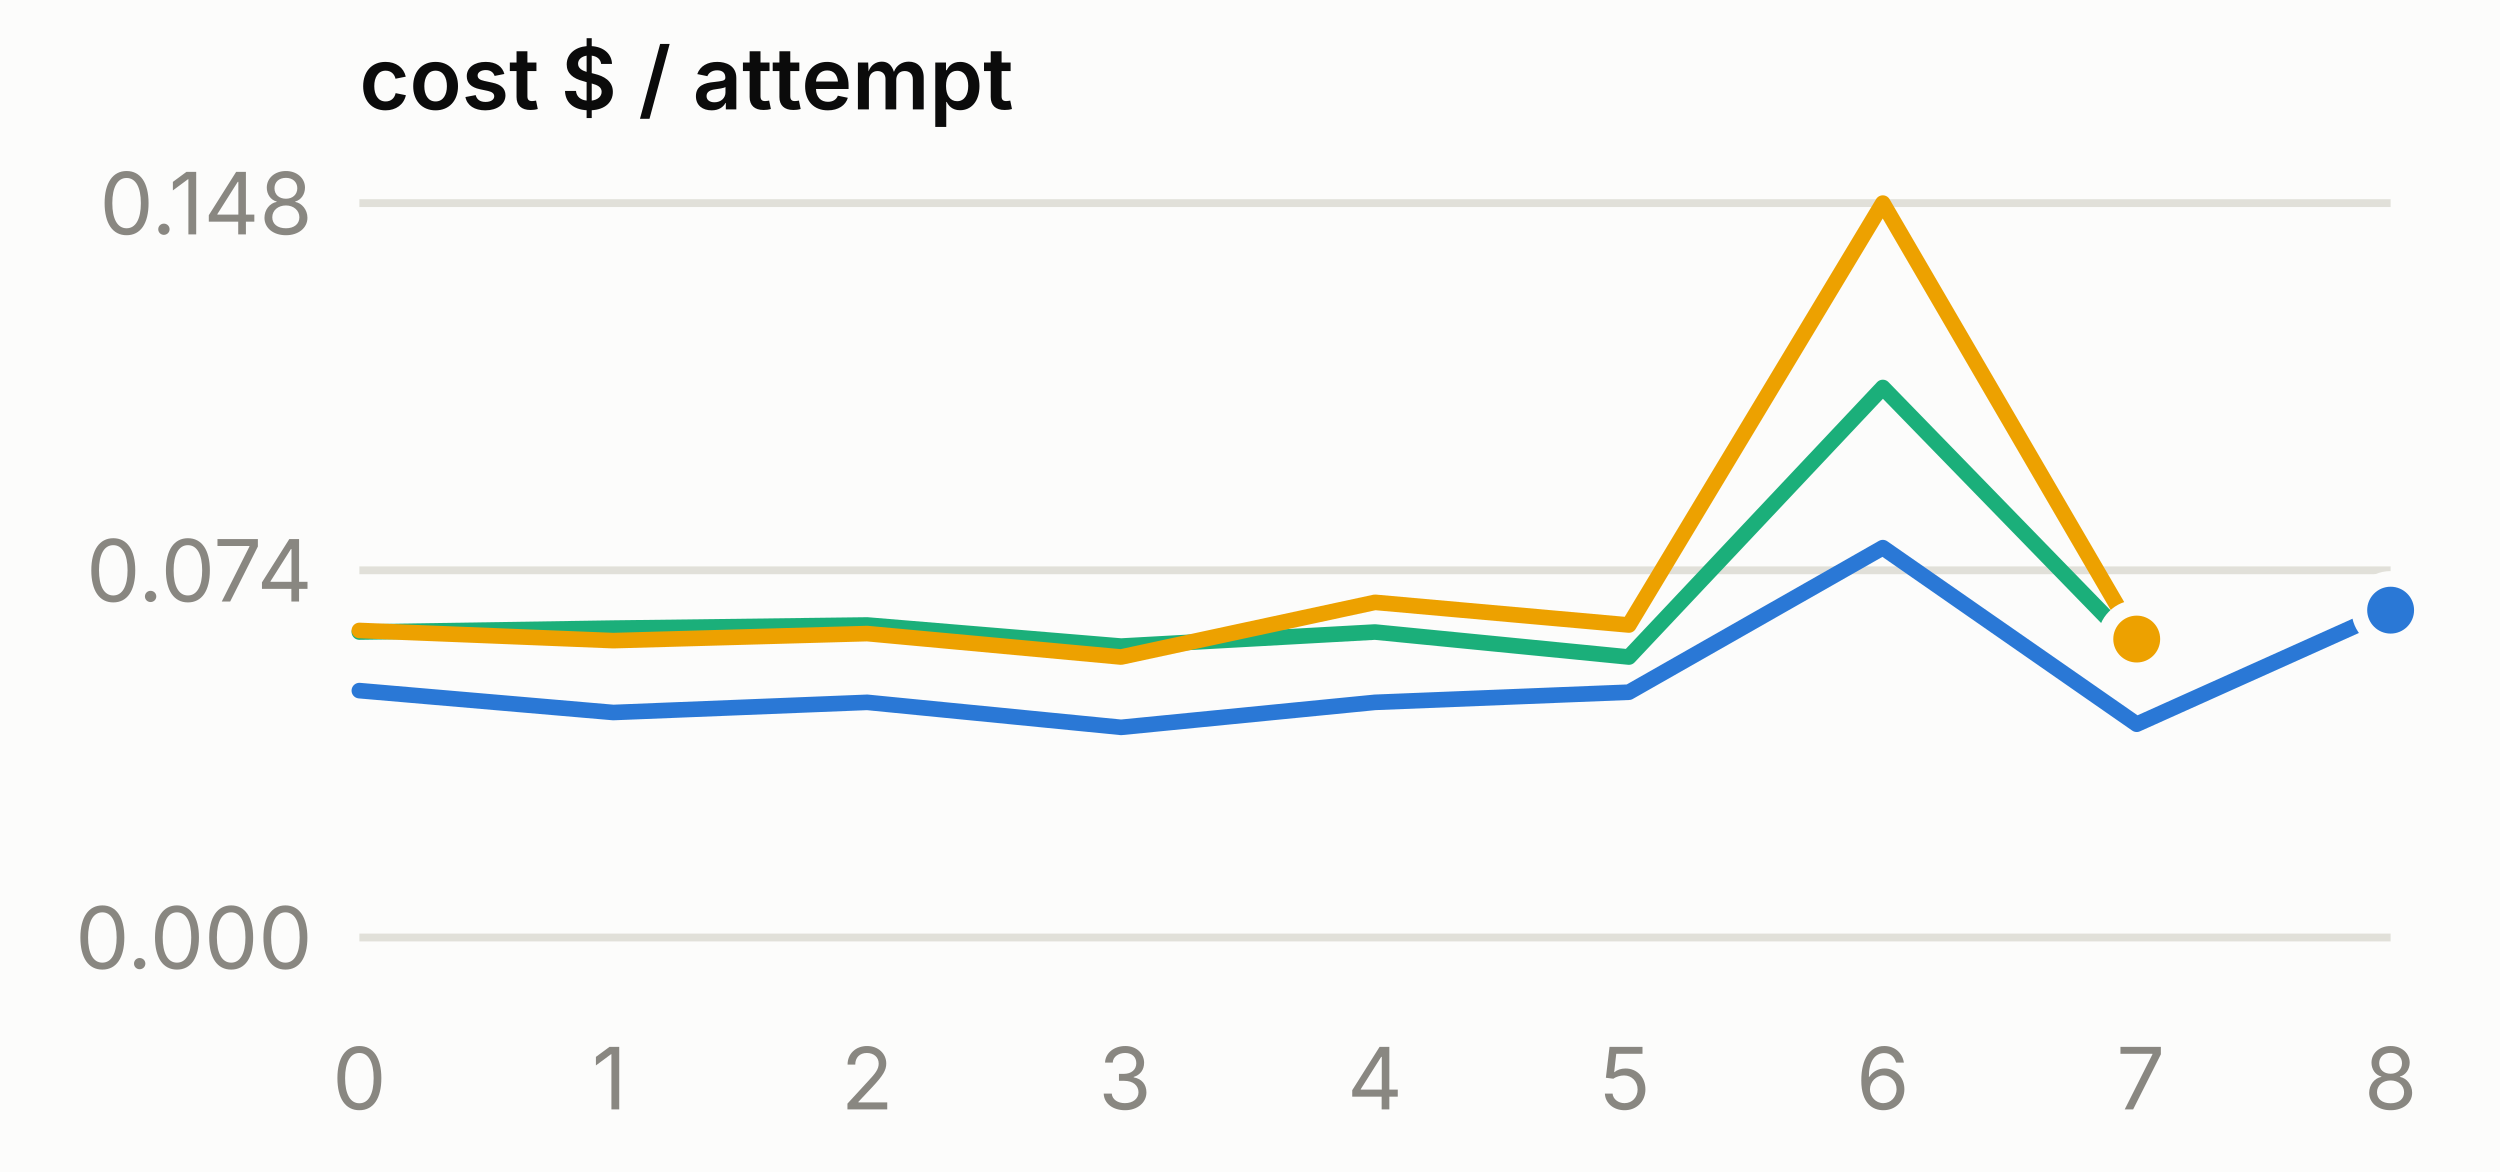
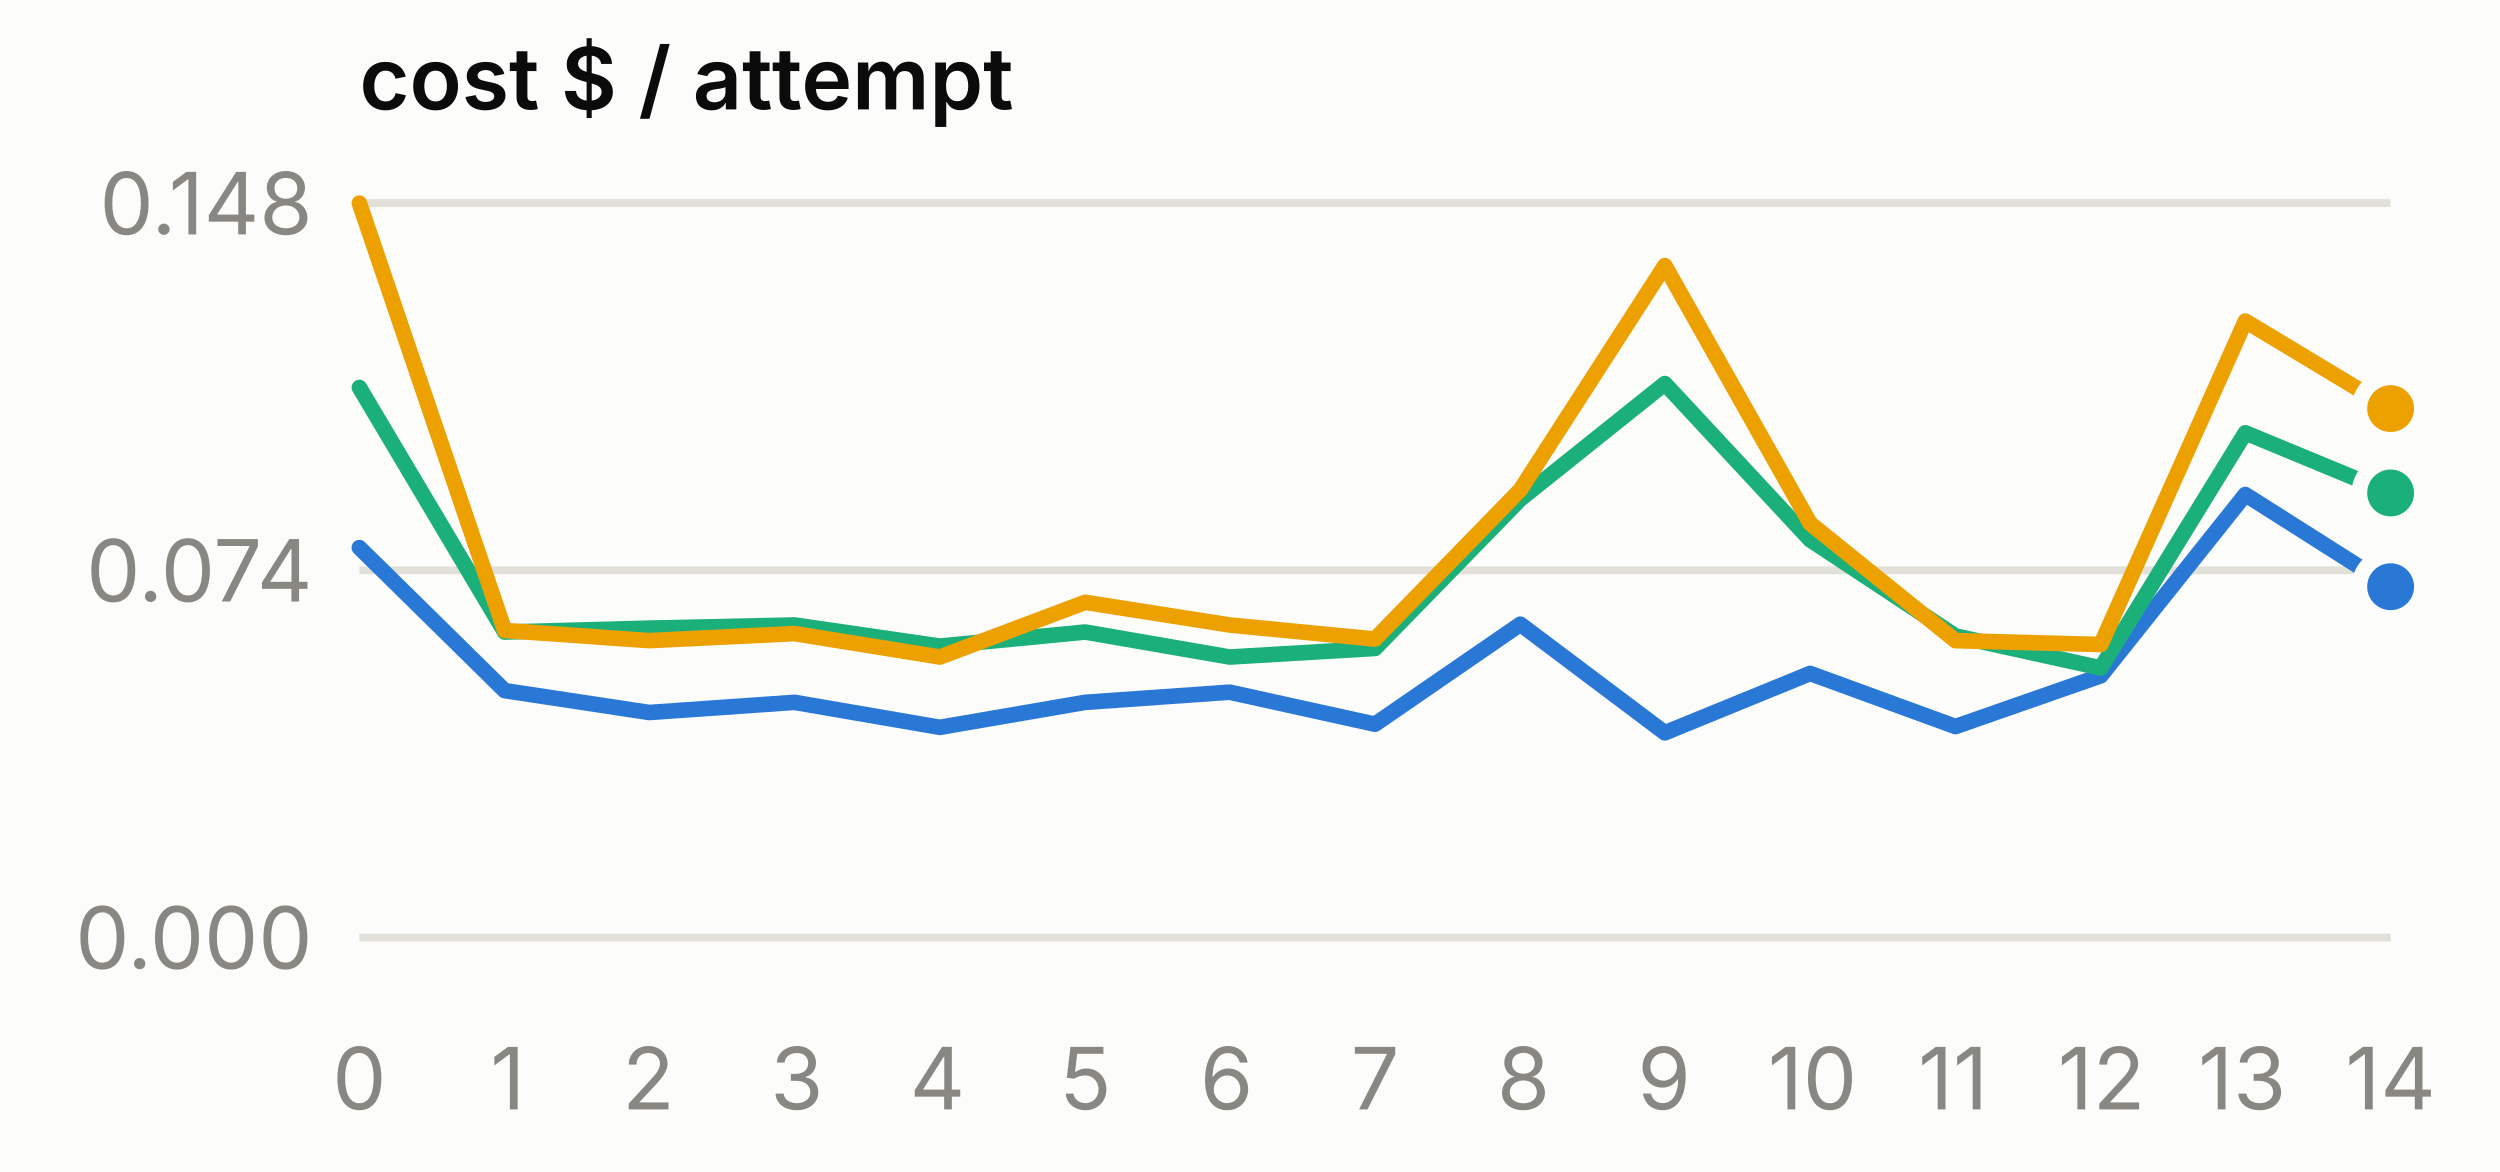
<svg viewBox="0 0 320 150" width="320" role="img" aria-label="cost $ / attempt across configs">
  <style>
text { fill:#52514e; font:11px system-ui,-apple-system,'Segoe UI',sans-serif; }
.tick { fill:#898781; font-variant-numeric:tabular-nums; }
.vlab { fill:#0b0b0b; font-weight:600; }
.grid { stroke:#e1e0d9; stroke-width:1; }
.axis { stroke:#c3c2b7; stroke-width:1; }
</style>
  <rect width="100%" height="100%" fill="#fcfcfb" />
  <text x="46" y="14" class="vlab">cost $ / attempt</text>
  <line class="grid" x1="46" y1="120" x2="306" y2="120" />
  <text class="tick" x="40" y="124" text-anchor="end">0.000</text>
  <line class="grid" x1="46" y1="73" x2="306" y2="73" />
  <text class="tick" x="40" y="77" text-anchor="end">0.074</text>
  <line class="grid" x1="46" y1="26" x2="306" y2="26" />
  <text class="tick" x="40" y="30" text-anchor="end">0.148</text>
  <text class="tick" x="46" y="142" text-anchor="middle">0</text>
-   <text class="tick" x="78" y="142" text-anchor="middle">1</text>
-   <text class="tick" x="111" y="142" text-anchor="middle">2</text>
-   <text class="tick" x="144" y="142" text-anchor="middle">3</text>
-   <text class="tick" x="176" y="142" text-anchor="middle">4</text>
-   <text class="tick" x="208" y="142" text-anchor="middle">5</text>
-   <text class="tick" x="241" y="142" text-anchor="middle">6</text>
-   <text class="tick" x="274" y="142" text-anchor="middle">7</text>
-   <text class="tick" x="306" y="142" text-anchor="middle">8</text>
-   <path d="M46.0,88.4 L78.5,91.2 L111.0,89.9 L143.5,93.1 L176.0,89.9 L208.5,88.6 L241.0,70.1 L273.5,92.7 L306.0,78.1" fill="none" stroke="#2a78d6" stroke-width="2" stroke-linejoin="round" stroke-linecap="round" />
-   <circle cx="306.0" cy="78.1" r="4" fill="#2a78d6" stroke="#fcfcfb" stroke-width="2" />
-   <path d="M46.0,80.9 L78.5,80.4 L111.0,80.0 L143.5,82.7 L176.0,80.9 L208.5,84.1 L241.0,49.6 L273.5,83.0" fill="none" stroke="#1baf7a" stroke-width="2" stroke-linejoin="round" stroke-linecap="round" />
-   <circle cx="273.5" cy="83.0" r="4" fill="#1baf7a" stroke="#fcfcfb" stroke-width="2" />
-   <path d="M46.0,80.7 L78.5,82.0 L111.0,81.1 L143.5,84.1 L176.0,77.1 L208.5,80.0 L241.0,26.0 L273.5,81.8" fill="none" stroke="#eda100" stroke-width="2" stroke-linejoin="round" stroke-linecap="round" />
-   <circle cx="273.5" cy="81.8" r="4" fill="#eda100" stroke="#fcfcfb" stroke-width="2" />
+   <text class="tick" x="65" y="142" text-anchor="middle">1</text>
+   <text class="tick" x="83" y="142" text-anchor="middle">2</text>
+   <text class="tick" x="102" y="142" text-anchor="middle">3</text>
+   <text class="tick" x="120" y="142" text-anchor="middle">4</text>
+   <text class="tick" x="139" y="142" text-anchor="middle">5</text>
+   <text class="tick" x="157" y="142" text-anchor="middle">6</text>
+   <text class="tick" x="176" y="142" text-anchor="middle">7</text>
+   <text class="tick" x="195" y="142" text-anchor="middle">8</text>
+   <text class="tick" x="213" y="142" text-anchor="middle">9</text>
+   <text class="tick" x="232" y="142" text-anchor="middle">10</text>
+   <text class="tick" x="250" y="142" text-anchor="middle">11</text>
+   <text class="tick" x="269" y="142" text-anchor="middle">12</text>
+   <text class="tick" x="287" y="142" text-anchor="middle">13</text>
+   <text class="tick" x="306" y="142" text-anchor="middle">14</text>
+   <path d="M46.0,70.1 L64.6,88.4 L83.1,91.2 L101.7,89.9 L120.3,93.1 L138.9,89.9 L157.4,88.6 L176.0,92.7 L194.6,79.9 L213.1,93.8 L231.7,86.2 L250.3,93.0 L268.9,86.5 L287.4,63.3 L306.0,75.1" fill="none" stroke="#2a78d6" stroke-width="2" stroke-linejoin="round" stroke-linecap="round" />
+   <circle cx="306.0" cy="75.1" r="4" fill="#2a78d6" stroke="#fcfcfb" stroke-width="2" />
+   <path d="M46.0,49.6 L64.6,80.9 L83.1,80.4 L101.7,80.0 L120.3,82.7 L138.9,80.9 L157.4,84.1 L176.0,83.0 L194.6,63.9 L213.1,49.1 L231.7,69.1 L250.3,81.4 L268.9,85.5 L287.4,55.4 L306.0,63.1" fill="none" stroke="#1baf7a" stroke-width="2" stroke-linejoin="round" stroke-linecap="round" />
+   <circle cx="306.0" cy="63.1" r="4" fill="#1baf7a" stroke="#fcfcfb" stroke-width="2" />
+   <path d="M46.0,26.0 L64.6,80.7 L83.1,82.0 L101.7,81.1 L120.3,84.1 L138.9,77.1 L157.4,80.0 L176.0,81.8 L194.6,62.7 L213.1,34.0 L231.7,67.0 L250.3,82.0 L268.9,82.5 L287.4,41.1 L306.0,52.3" fill="none" stroke="#eda100" stroke-width="2" stroke-linejoin="round" stroke-linecap="round" />
+   <circle cx="306.0" cy="52.3" r="4" fill="#eda100" stroke="#fcfcfb" stroke-width="2" />
</svg>
